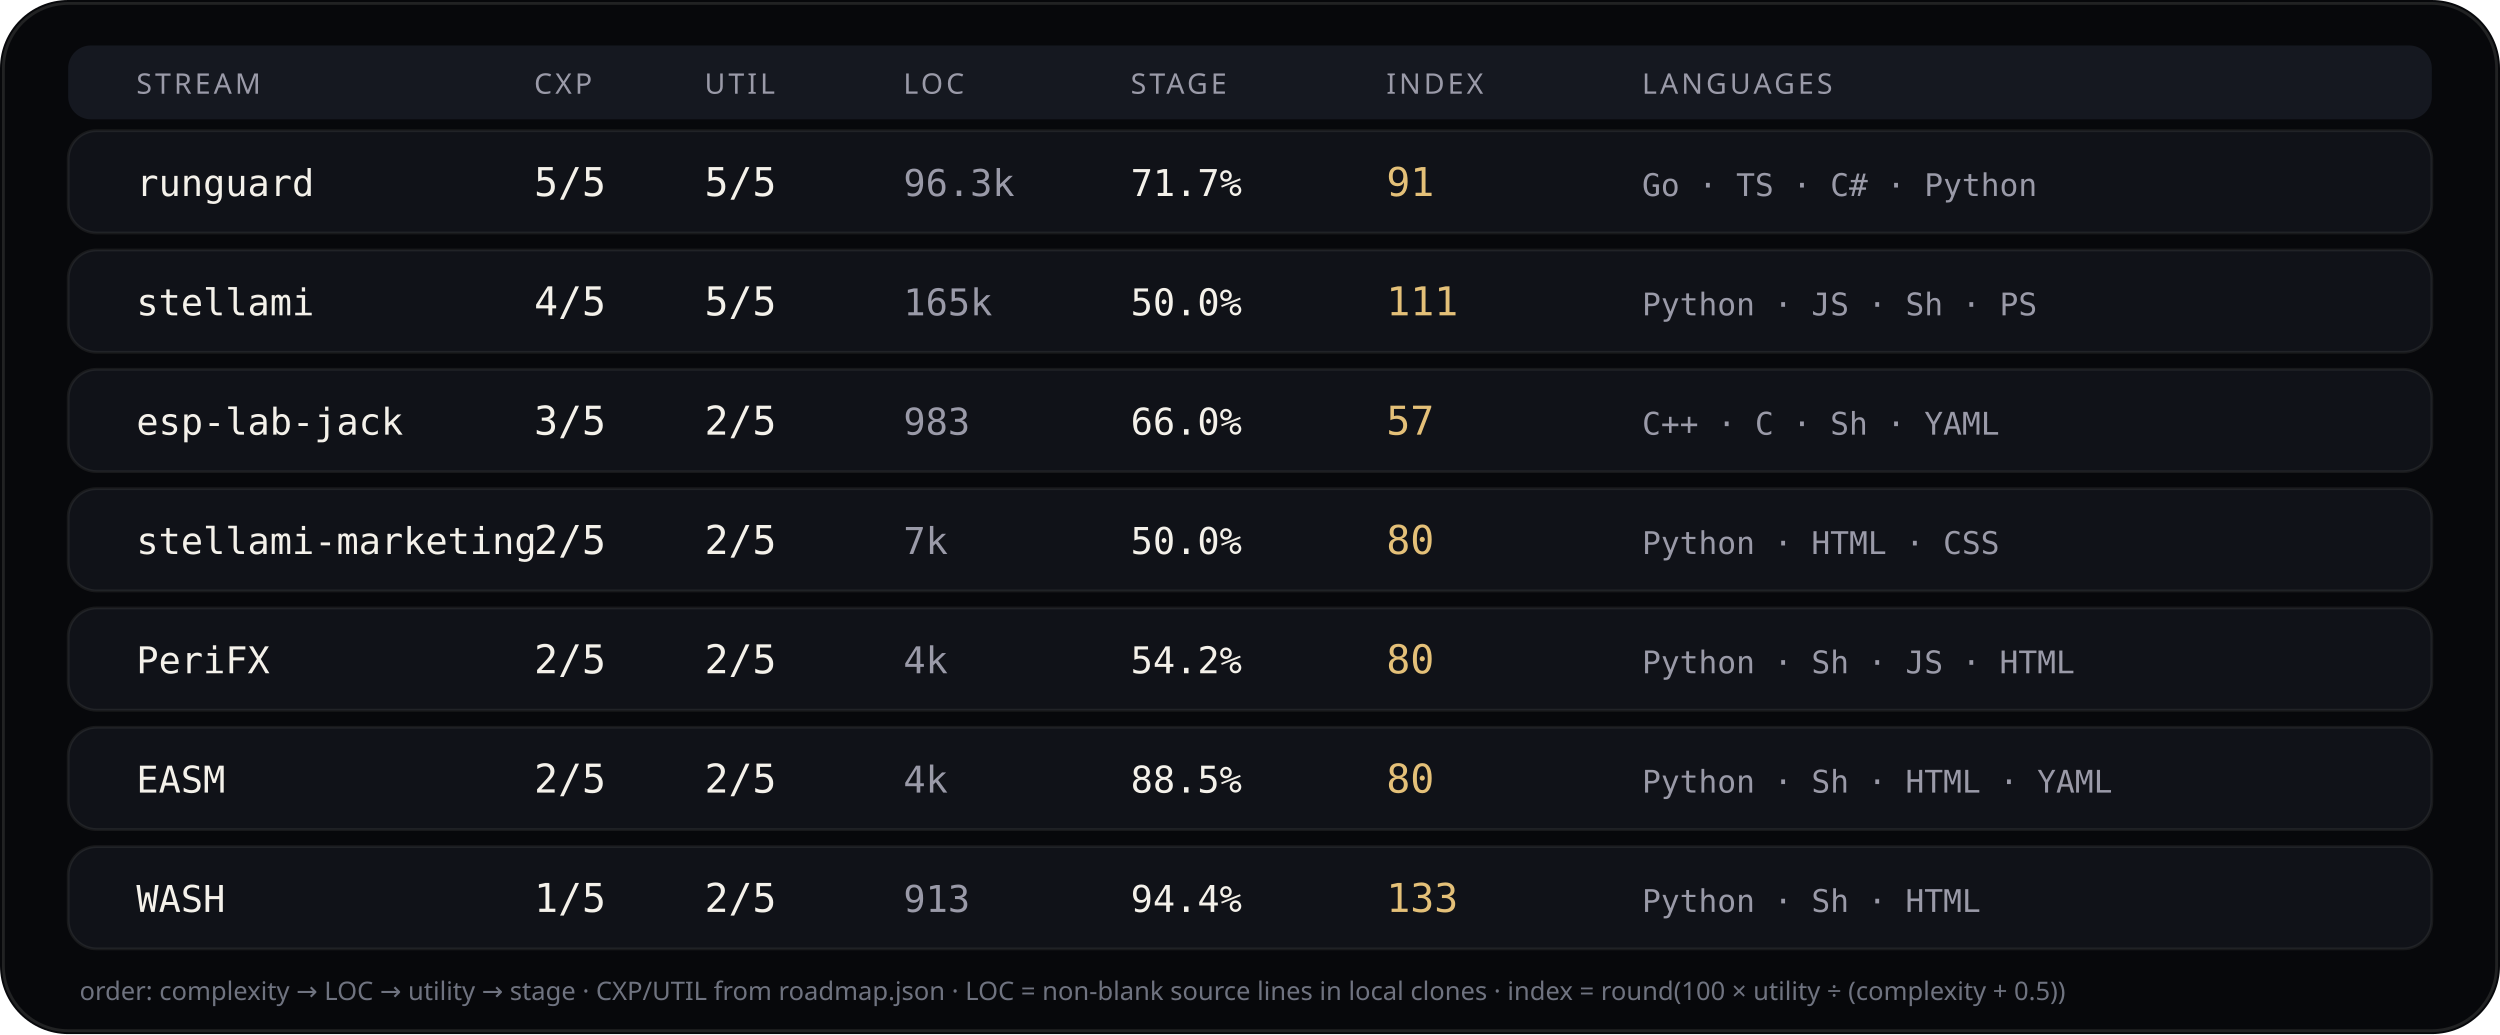
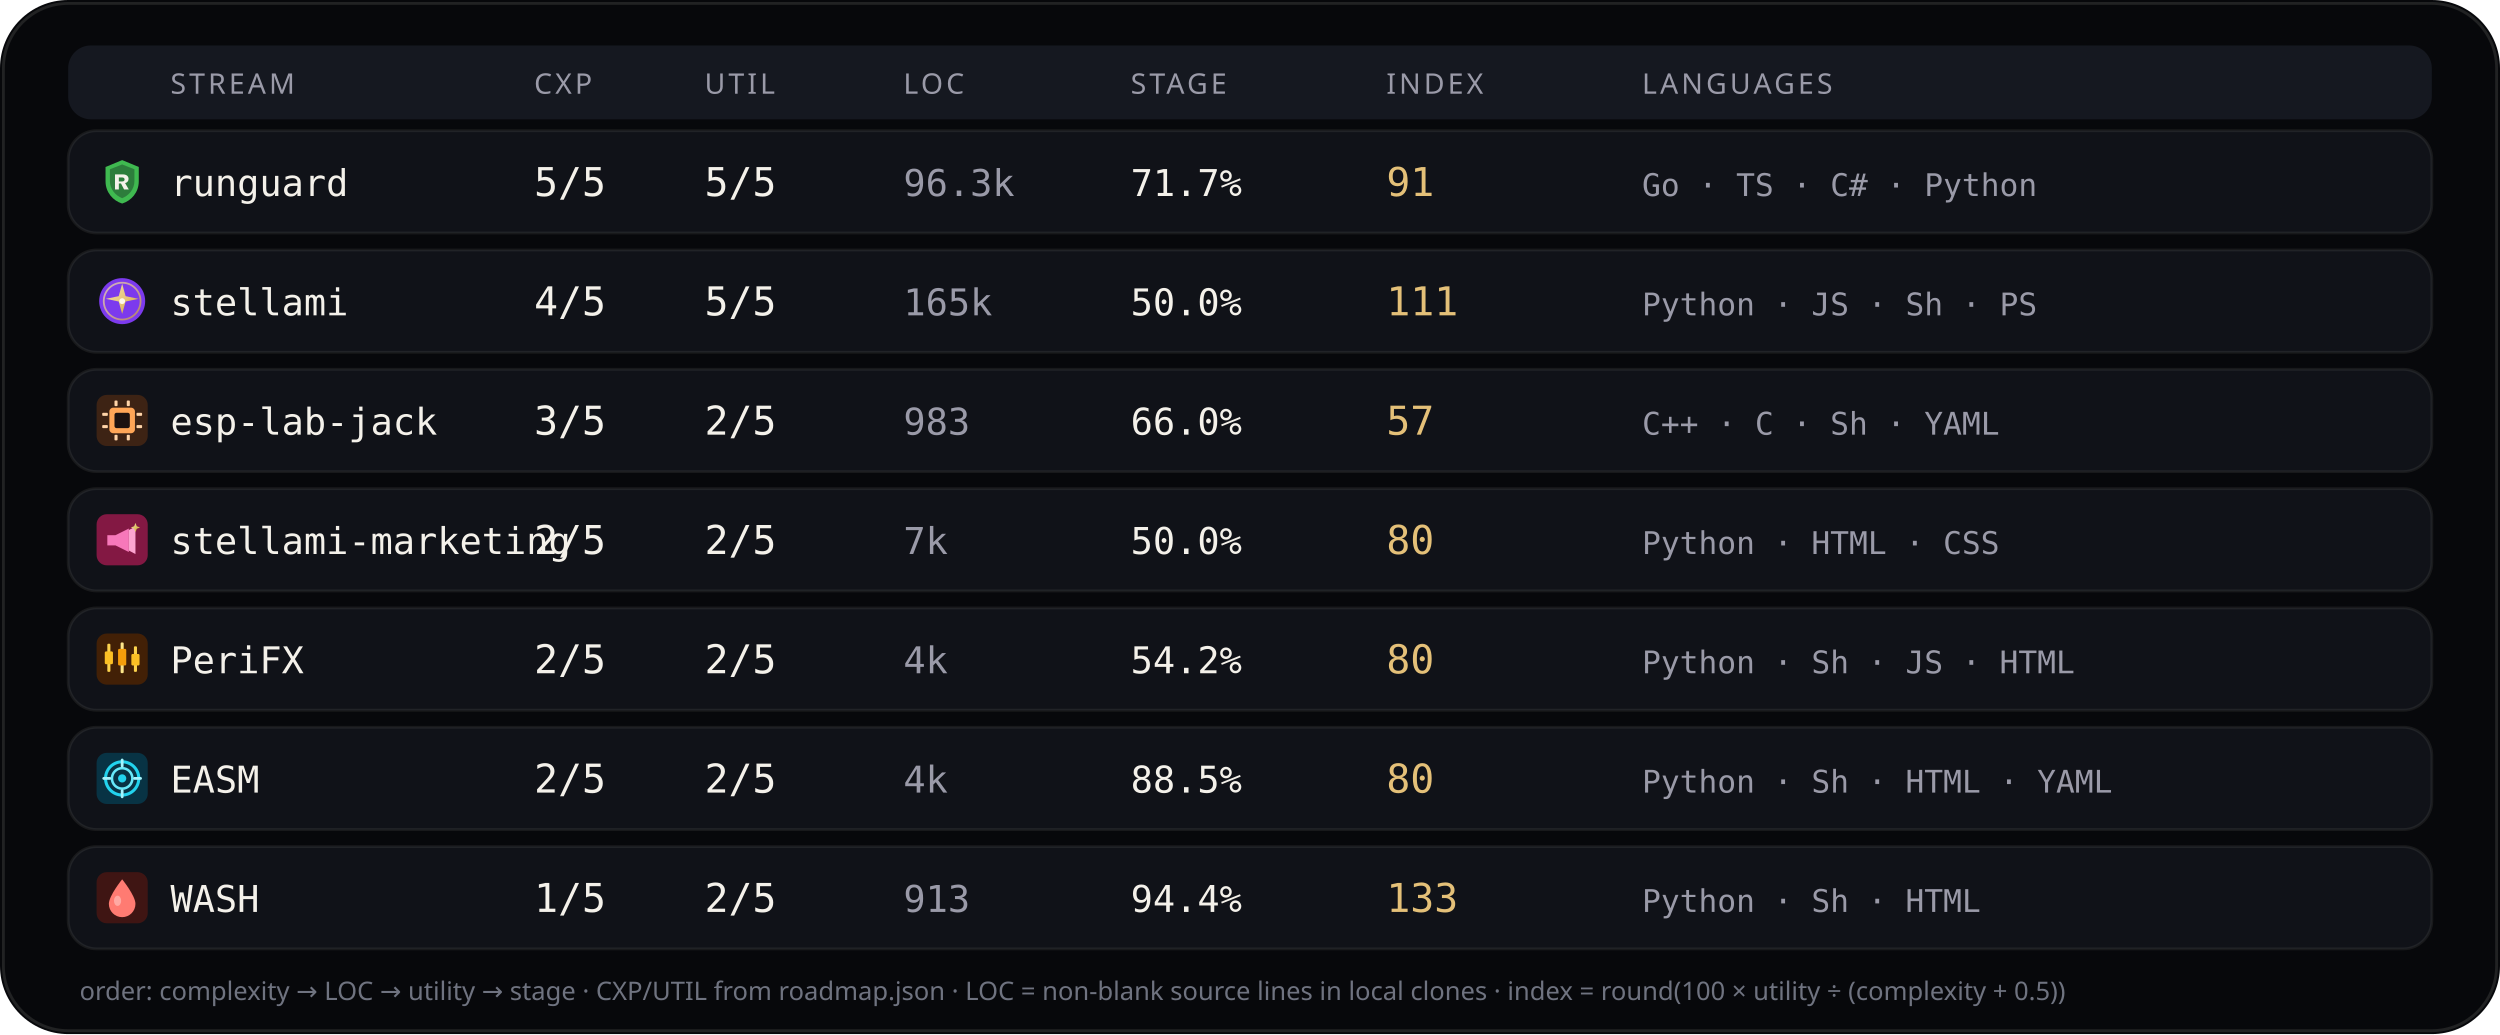
<svg xmlns="http://www.w3.org/2000/svg" viewBox="0 0 880 364" width="880" height="364" role="img" aria-label="Stream complexity utility languages">
  <rect width="880" height="364" rx="24" fill="#07080b" />
  <rect x="1.2" y="1.2" width="877.6" height="361.6" rx="22.8" fill="none" stroke="rgba(232,228,214,0.12)" />
  <rect x="24" y="16" width="832" height="26" rx="8" fill="#151820" />
-   <text x="48" y="33" fill="#9a9aa8" font-size="10" font-family="ui-sans-serif, system-ui, sans-serif" letter-spacing="1.1">STREAM</text>
+   <text x="60" y="33" fill="#9a9aa8" font-size="10" font-family="ui-sans-serif, system-ui, sans-serif" letter-spacing="1.1">STREAM</text>
  <text x="188" y="33" fill="#9a9aa8" font-size="10" font-family="ui-sans-serif, system-ui, sans-serif" letter-spacing="1.1">CXP</text>
  <text x="248" y="33" fill="#9a9aa8" font-size="10" font-family="ui-sans-serif, system-ui, sans-serif" letter-spacing="1.1">UTIL</text>
  <text x="318" y="33" fill="#9a9aa8" font-size="10" font-family="ui-sans-serif, system-ui, sans-serif" letter-spacing="1.1">LOC</text>
  <text x="398" y="33" fill="#9a9aa8" font-size="10" font-family="ui-sans-serif, system-ui, sans-serif" letter-spacing="1.1">STAGE</text>
  <text x="488" y="33" fill="#9a9aa8" font-size="10" font-family="ui-sans-serif, system-ui, sans-serif" letter-spacing="1.1">INDEX</text>
  <text x="578" y="33" fill="#9a9aa8" font-size="10" font-family="ui-sans-serif, system-ui, sans-serif" letter-spacing="1.1">LANGUAGES</text>
  <rect x="24" y="46" width="832" height="36" rx="10" fill="#101218" stroke="rgba(232,228,214,0.08)" />
-   <text x="48" y="69" fill="#f4f1ea" font-size="13" font-family="ui-monospace, SFMono-Regular, monospace">runguard</text>
+   <g transform="translate(34.0,55.0)" opacity="1.0">
+     <svg width="18" height="18" viewBox="0 0 20 20">
+       <path fill="#3fb950" d="M10 1.5 L16.5 4.2 V9.8 C16.5 14.1 13.6 17.4 10 18.5 C6.4 17.4 3.5 14.1 3.5 9.8 V4.2 Z" />
+       <path fill="#0d1117" fill-opacity=".35" d="M10 3.2 L14.8 5.1 V9.7 C14.8 12.9 12.6 15.4 10 16.4 C7.4 15.4 5.2 12.9 5.2 9.7 V5.1 Z" />
+       <path fill="#f4f1ea" d="M7.2 7.1h3.1c1.35 0 2.2.7 2.2 1.75 0 .85-.5 1.45-1.35 1.65L12.6 13h-1.85l-1.2-2.35H8.7V13H7.2V7.1zm1.5 1.2v1.55h1.35c.55 0 .9-.28.9-.75s-.35-.8-.9-.8H8.7z" />
+     </svg>
+   </g>
+   <text x="60" y="69" fill="#f4f1ea" font-size="13" font-family="ui-monospace, SFMono-Regular, monospace">runguard</text>
  <text x="188" y="69" fill="#f4f1ea" font-size="14" font-family="ui-monospace, SFMono-Regular, monospace">5/5</text>
  <text x="248" y="69" fill="#f4f1ea" font-size="14" font-family="ui-monospace, SFMono-Regular, monospace">5/5</text>
  <text x="318" y="69" fill="#9a9aa8" font-size="13" font-family="ui-monospace, SFMono-Regular, monospace">96.3k</text>
  <text x="398" y="69" fill="#f4f1ea" font-size="13" font-family="ui-monospace, SFMono-Regular, monospace">71.7%</text>
  <text x="488" y="69" fill="#e4c078" font-size="14" font-family="ui-monospace, SFMono-Regular, monospace">91</text>
  <text x="578" y="69" fill="#9a9aa8" font-size="11" font-family="ui-monospace, SFMono-Regular, monospace">Go · TS · C# · Python</text>
  <rect x="24" y="88" width="832" height="36" rx="10" fill="#101218" stroke="rgba(232,228,214,0.08)" />
-   <text x="48" y="111" fill="#f4f1ea" font-size="13" font-family="ui-monospace, SFMono-Regular, monospace">stellami</text>
+   <g transform="translate(34.0,97.0)" opacity="1.0">
+     <svg width="18" height="18" viewBox="0 0 20 20">
+       <defs>
+         <linearGradient id="stellami-gold" x1="0%" y1="0%" x2="100%" y2="100%">
+           <stop offset="0%" stop-color="#f5e6a8" />
+           <stop offset="55%" stop-color="#e8c57a" />
+           <stop offset="100%" stop-color="#c9a227" />
+         </linearGradient>
+       </defs>
+       <circle cx="10" cy="10" r="9" fill="#7c3aed" />
+       <circle cx="10" cy="10" r="7.2" fill="none" stroke="url(#stellami-gold)" stroke-width="0.7" opacity=".7" />
+       <path fill="url(#stellami-gold)" d="M10 3.2 L11.35 8.05 L16.4 9.1 L11.35 10.15 L10 15 L8.65 10.15 L3.6 9.1 L8.65 8.05 Z" />
+       <circle cx="10" cy="10" r="1.15" fill="#fff8e8" />
+     </svg>
+   </g>
+   <text x="60" y="111" fill="#f4f1ea" font-size="13" font-family="ui-monospace, SFMono-Regular, monospace">stellami</text>
  <text x="188" y="111" fill="#f4f1ea" font-size="14" font-family="ui-monospace, SFMono-Regular, monospace">4/5</text>
  <text x="248" y="111" fill="#f4f1ea" font-size="14" font-family="ui-monospace, SFMono-Regular, monospace">5/5</text>
  <text x="318" y="111" fill="#9a9aa8" font-size="13" font-family="ui-monospace, SFMono-Regular, monospace">165k</text>
  <text x="398" y="111" fill="#f4f1ea" font-size="13" font-family="ui-monospace, SFMono-Regular, monospace">50.0%</text>
  <text x="488" y="111" fill="#e4c078" font-size="14" font-family="ui-monospace, SFMono-Regular, monospace">111</text>
  <text x="578" y="111" fill="#9a9aa8" font-size="11" font-family="ui-monospace, SFMono-Regular, monospace">Python · JS · Sh · PS</text>
  <rect x="24" y="130" width="832" height="36" rx="10" fill="#101218" stroke="rgba(232,228,214,0.08)" />
-   <text x="48" y="153" fill="#f4f1ea" font-size="13" font-family="ui-monospace, SFMono-Regular, monospace">esp-lab-jack</text>
+   <g transform="translate(34.0,139.0)" opacity="1.0">
+     <svg width="18" height="18" viewBox="0 0 20 20">
+       <rect width="20" height="20" rx="4" fill="#3d2314" />
+       <rect x="5" y="5" width="10" height="10" rx="1.5" fill="#ffa657" />
+       <rect x="7" y="7" width="6" height="6" rx="0.8" fill="#1c1210" />
+       <rect x="2.2" y="7" width="2.2" height="1.2" rx="0.3" fill="#ffd4a8" />
+       <rect x="2.2" y="11.8" width="2.2" height="1.2" rx="0.3" fill="#ffd4a8" />
+       <rect x="15.6" y="7" width="2.2" height="1.2" rx="0.3" fill="#ffd4a8" />
+       <rect x="15.6" y="11.8" width="2.2" height="1.2" rx="0.3" fill="#ffd4a8" />
+       <rect x="7" y="2.2" width="1.2" height="2.2" rx="0.3" fill="#ffd4a8" />
+       <rect x="11.8" y="2.2" width="1.2" height="2.2" rx="0.3" fill="#ffd4a8" />
+       <rect x="7" y="15.6" width="1.2" height="2.2" rx="0.3" fill="#ffd4a8" />
+       <rect x="11.8" y="15.6" width="1.2" height="2.2" rx="0.3" fill="#ffd4a8" />
+     </svg>
+   </g>
+   <text x="60" y="153" fill="#f4f1ea" font-size="13" font-family="ui-monospace, SFMono-Regular, monospace">esp-lab-jack</text>
  <text x="188" y="153" fill="#f4f1ea" font-size="14" font-family="ui-monospace, SFMono-Regular, monospace">3/5</text>
  <text x="248" y="153" fill="#f4f1ea" font-size="14" font-family="ui-monospace, SFMono-Regular, monospace">2/5</text>
  <text x="318" y="153" fill="#9a9aa8" font-size="13" font-family="ui-monospace, SFMono-Regular, monospace">983</text>
  <text x="398" y="153" fill="#f4f1ea" font-size="13" font-family="ui-monospace, SFMono-Regular, monospace">66.0%</text>
  <text x="488" y="153" fill="#e4c078" font-size="14" font-family="ui-monospace, SFMono-Regular, monospace">57</text>
  <text x="578" y="153" fill="#9a9aa8" font-size="11" font-family="ui-monospace, SFMono-Regular, monospace">C++ · C · Sh · YAML</text>
  <rect x="24" y="172" width="832" height="36" rx="10" fill="#101218" stroke="rgba(232,228,214,0.08)" />
-   <text x="48" y="195" fill="#f4f1ea" font-size="13" font-family="ui-monospace, SFMono-Regular, monospace">stellami-marketing</text>
+   <g transform="translate(34.0,181.0)" opacity="1.0">
+     <svg width="18" height="18" viewBox="0 0 20 20">
+       <defs>
+         <linearGradient id="smkt-gold" x1="0%" y1="0%" x2="100%" y2="100%">
+           <stop offset="0%" stop-color="#f5e6a8" />
+           <stop offset="100%" stop-color="#c9a227" />
+         </linearGradient>
+       </defs>
+       <rect width="20" height="20" rx="4" fill="#831843" />
+       <path fill="#f778ba" d="M4.2 8.2h3.2l5.2-2.6v9.2l-5.2-2.6H4.2z" />
+       <path fill="#fda4d0" d="M12.6 6.2l2.6-1.4v10.8l-2.6-1.4z" />
+       <path fill="url(#smkt-gold)" d="M15.2 3.4 L15.7 4.7 L17 5.2 L15.7 5.7 L15.2 7 L14.7 5.7 L13.4 5.2 L14.7 4.7 Z" />
+     </svg>
+   </g>
+   <text x="60" y="195" fill="#f4f1ea" font-size="13" font-family="ui-monospace, SFMono-Regular, monospace">stellami-marketing</text>
  <text x="188" y="195" fill="#f4f1ea" font-size="14" font-family="ui-monospace, SFMono-Regular, monospace">2/5</text>
  <text x="248" y="195" fill="#f4f1ea" font-size="14" font-family="ui-monospace, SFMono-Regular, monospace">2/5</text>
  <text x="318" y="195" fill="#9a9aa8" font-size="13" font-family="ui-monospace, SFMono-Regular, monospace">7k</text>
  <text x="398" y="195" fill="#f4f1ea" font-size="13" font-family="ui-monospace, SFMono-Regular, monospace">50.0%</text>
  <text x="488" y="195" fill="#e4c078" font-size="14" font-family="ui-monospace, SFMono-Regular, monospace">80</text>
  <text x="578" y="195" fill="#9a9aa8" font-size="11" font-family="ui-monospace, SFMono-Regular, monospace">Python · HTML · CSS</text>
  <rect x="24" y="214" width="832" height="36" rx="10" fill="#101218" stroke="rgba(232,228,214,0.08)" />
-   <text x="48" y="237" fill="#f4f1ea" font-size="13" font-family="ui-monospace, SFMono-Regular, monospace">PeriFX</text>
+   <g transform="translate(34.0,223.0)" opacity="1.0">
+     <svg width="18" height="18" viewBox="0 0 20 20">
+       <rect width="20" height="20" rx="4" fill="#422006" />
+       <rect x="4.2" y="4" width="1.2" height="11" rx="0.4" fill="#fcd34d" />
+       <rect x="3.2" y="7" width="3.2" height="5" rx="0.5" fill="#fbbf24" />
+       <rect x="9.4" y="3.5" width="1.2" height="12" rx="0.4" fill="#fde68a" />
+       <rect x="8.4" y="6" width="3.2" height="6.5" rx="0.5" fill="#f59e0b" />
+       <rect x="14.6" y="5" width="1.2" height="10" rx="0.4" fill="#fcd34d" />
+       <rect x="13.6" y="8" width="3.2" height="4.5" rx="0.5" fill="#fbbf24" />
+     </svg>
+   </g>
+   <text x="60" y="237" fill="#f4f1ea" font-size="13" font-family="ui-monospace, SFMono-Regular, monospace">PeriFX</text>
  <text x="188" y="237" fill="#f4f1ea" font-size="14" font-family="ui-monospace, SFMono-Regular, monospace">2/5</text>
  <text x="248" y="237" fill="#f4f1ea" font-size="14" font-family="ui-monospace, SFMono-Regular, monospace">2/5</text>
  <text x="318" y="237" fill="#9a9aa8" font-size="13" font-family="ui-monospace, SFMono-Regular, monospace">4k</text>
  <text x="398" y="237" fill="#f4f1ea" font-size="13" font-family="ui-monospace, SFMono-Regular, monospace">54.2%</text>
  <text x="488" y="237" fill="#e4c078" font-size="14" font-family="ui-monospace, SFMono-Regular, monospace">80</text>
  <text x="578" y="237" fill="#9a9aa8" font-size="11" font-family="ui-monospace, SFMono-Regular, monospace">Python · Sh · JS · HTML</text>
  <rect x="24" y="256" width="832" height="36" rx="10" fill="#101218" stroke="rgba(232,228,214,0.08)" />
-   <text x="48" y="279" fill="#f4f1ea" font-size="13" font-family="ui-monospace, SFMono-Regular, monospace">EASM</text>
+   <g transform="translate(34.0,265.0)" opacity="1.0">
+     <svg width="18" height="18" viewBox="0 0 20 20">
+       <rect width="20" height="20" rx="4" fill="#083344" />
+       <circle cx="10" cy="10" r="6.5" fill="none" stroke="#22d3ee" stroke-width="1.2" />
+       <circle cx="10" cy="10" r="4" fill="none" stroke="#67e8f9" stroke-width="1" />
+       <circle cx="10" cy="10" r="1.6" fill="#22d3ee" />
+       <path d="M10 2.8 V5.2 M10 14.8 V17.2 M2.8 10 H5.2 M14.8 10 H17.2" stroke="#a5f3fc" stroke-width="1.1" stroke-linecap="round" />
+     </svg>
+   </g>
+   <text x="60" y="279" fill="#f4f1ea" font-size="13" font-family="ui-monospace, SFMono-Regular, monospace">EASM</text>
  <text x="188" y="279" fill="#f4f1ea" font-size="14" font-family="ui-monospace, SFMono-Regular, monospace">2/5</text>
  <text x="248" y="279" fill="#f4f1ea" font-size="14" font-family="ui-monospace, SFMono-Regular, monospace">2/5</text>
  <text x="318" y="279" fill="#9a9aa8" font-size="13" font-family="ui-monospace, SFMono-Regular, monospace">4k</text>
  <text x="398" y="279" fill="#f4f1ea" font-size="13" font-family="ui-monospace, SFMono-Regular, monospace">88.5%</text>
  <text x="488" y="279" fill="#e4c078" font-size="14" font-family="ui-monospace, SFMono-Regular, monospace">80</text>
  <text x="578" y="279" fill="#9a9aa8" font-size="11" font-family="ui-monospace, SFMono-Regular, monospace">Python · Sh · HTML · YAML</text>
  <rect x="24" y="298" width="832" height="36" rx="10" fill="#101218" stroke="rgba(232,228,214,0.08)" />
-   <text x="48" y="321" fill="#f4f1ea" font-size="13" font-family="ui-monospace, SFMono-Regular, monospace">WASH</text>
+   <g transform="translate(34.0,307.0)" opacity="1.0">
+     <svg width="18" height="18" viewBox="0 0 20 20">
+       <rect width="20" height="20" rx="4" fill="#3f1513" />
+       <path fill="#ff7b72" d="M10 2.8 C10 2.8 15.2 9.2 15.2 12.4 A5.2 5.2 0 0 1 4.8 12.4 C4.8 9.2 10 2.8 10 2.8 Z" />
+       <ellipse cx="8.2" cy="11.2" rx="1.4" ry="2" fill="#ffd0cc" opacity=".55" />
+     </svg>
+   </g>
+   <text x="60" y="321" fill="#f4f1ea" font-size="13" font-family="ui-monospace, SFMono-Regular, monospace">WASH</text>
  <text x="188" y="321" fill="#f4f1ea" font-size="14" font-family="ui-monospace, SFMono-Regular, monospace">1/5</text>
  <text x="248" y="321" fill="#f4f1ea" font-size="14" font-family="ui-monospace, SFMono-Regular, monospace">2/5</text>
  <text x="318" y="321" fill="#9a9aa8" font-size="13" font-family="ui-monospace, SFMono-Regular, monospace">913</text>
  <text x="398" y="321" fill="#f4f1ea" font-size="13" font-family="ui-monospace, SFMono-Regular, monospace">94.4%</text>
  <text x="488" y="321" fill="#e4c078" font-size="14" font-family="ui-monospace, SFMono-Regular, monospace">133</text>
  <text x="578" y="321" fill="#9a9aa8" font-size="11" font-family="ui-monospace, SFMono-Regular, monospace">Python · Sh · HTML</text>
  <text x="28" y="352" fill="#6f7380" font-size="9" font-family="ui-sans-serif, system-ui, sans-serif">order: complexity → LOC → utility → stage · CXP/UTIL from roadmap.json · LOC = non-blank source lines in local clones · index = round(100 × utility ÷ (complexity + 0.5))</text>
</svg>
